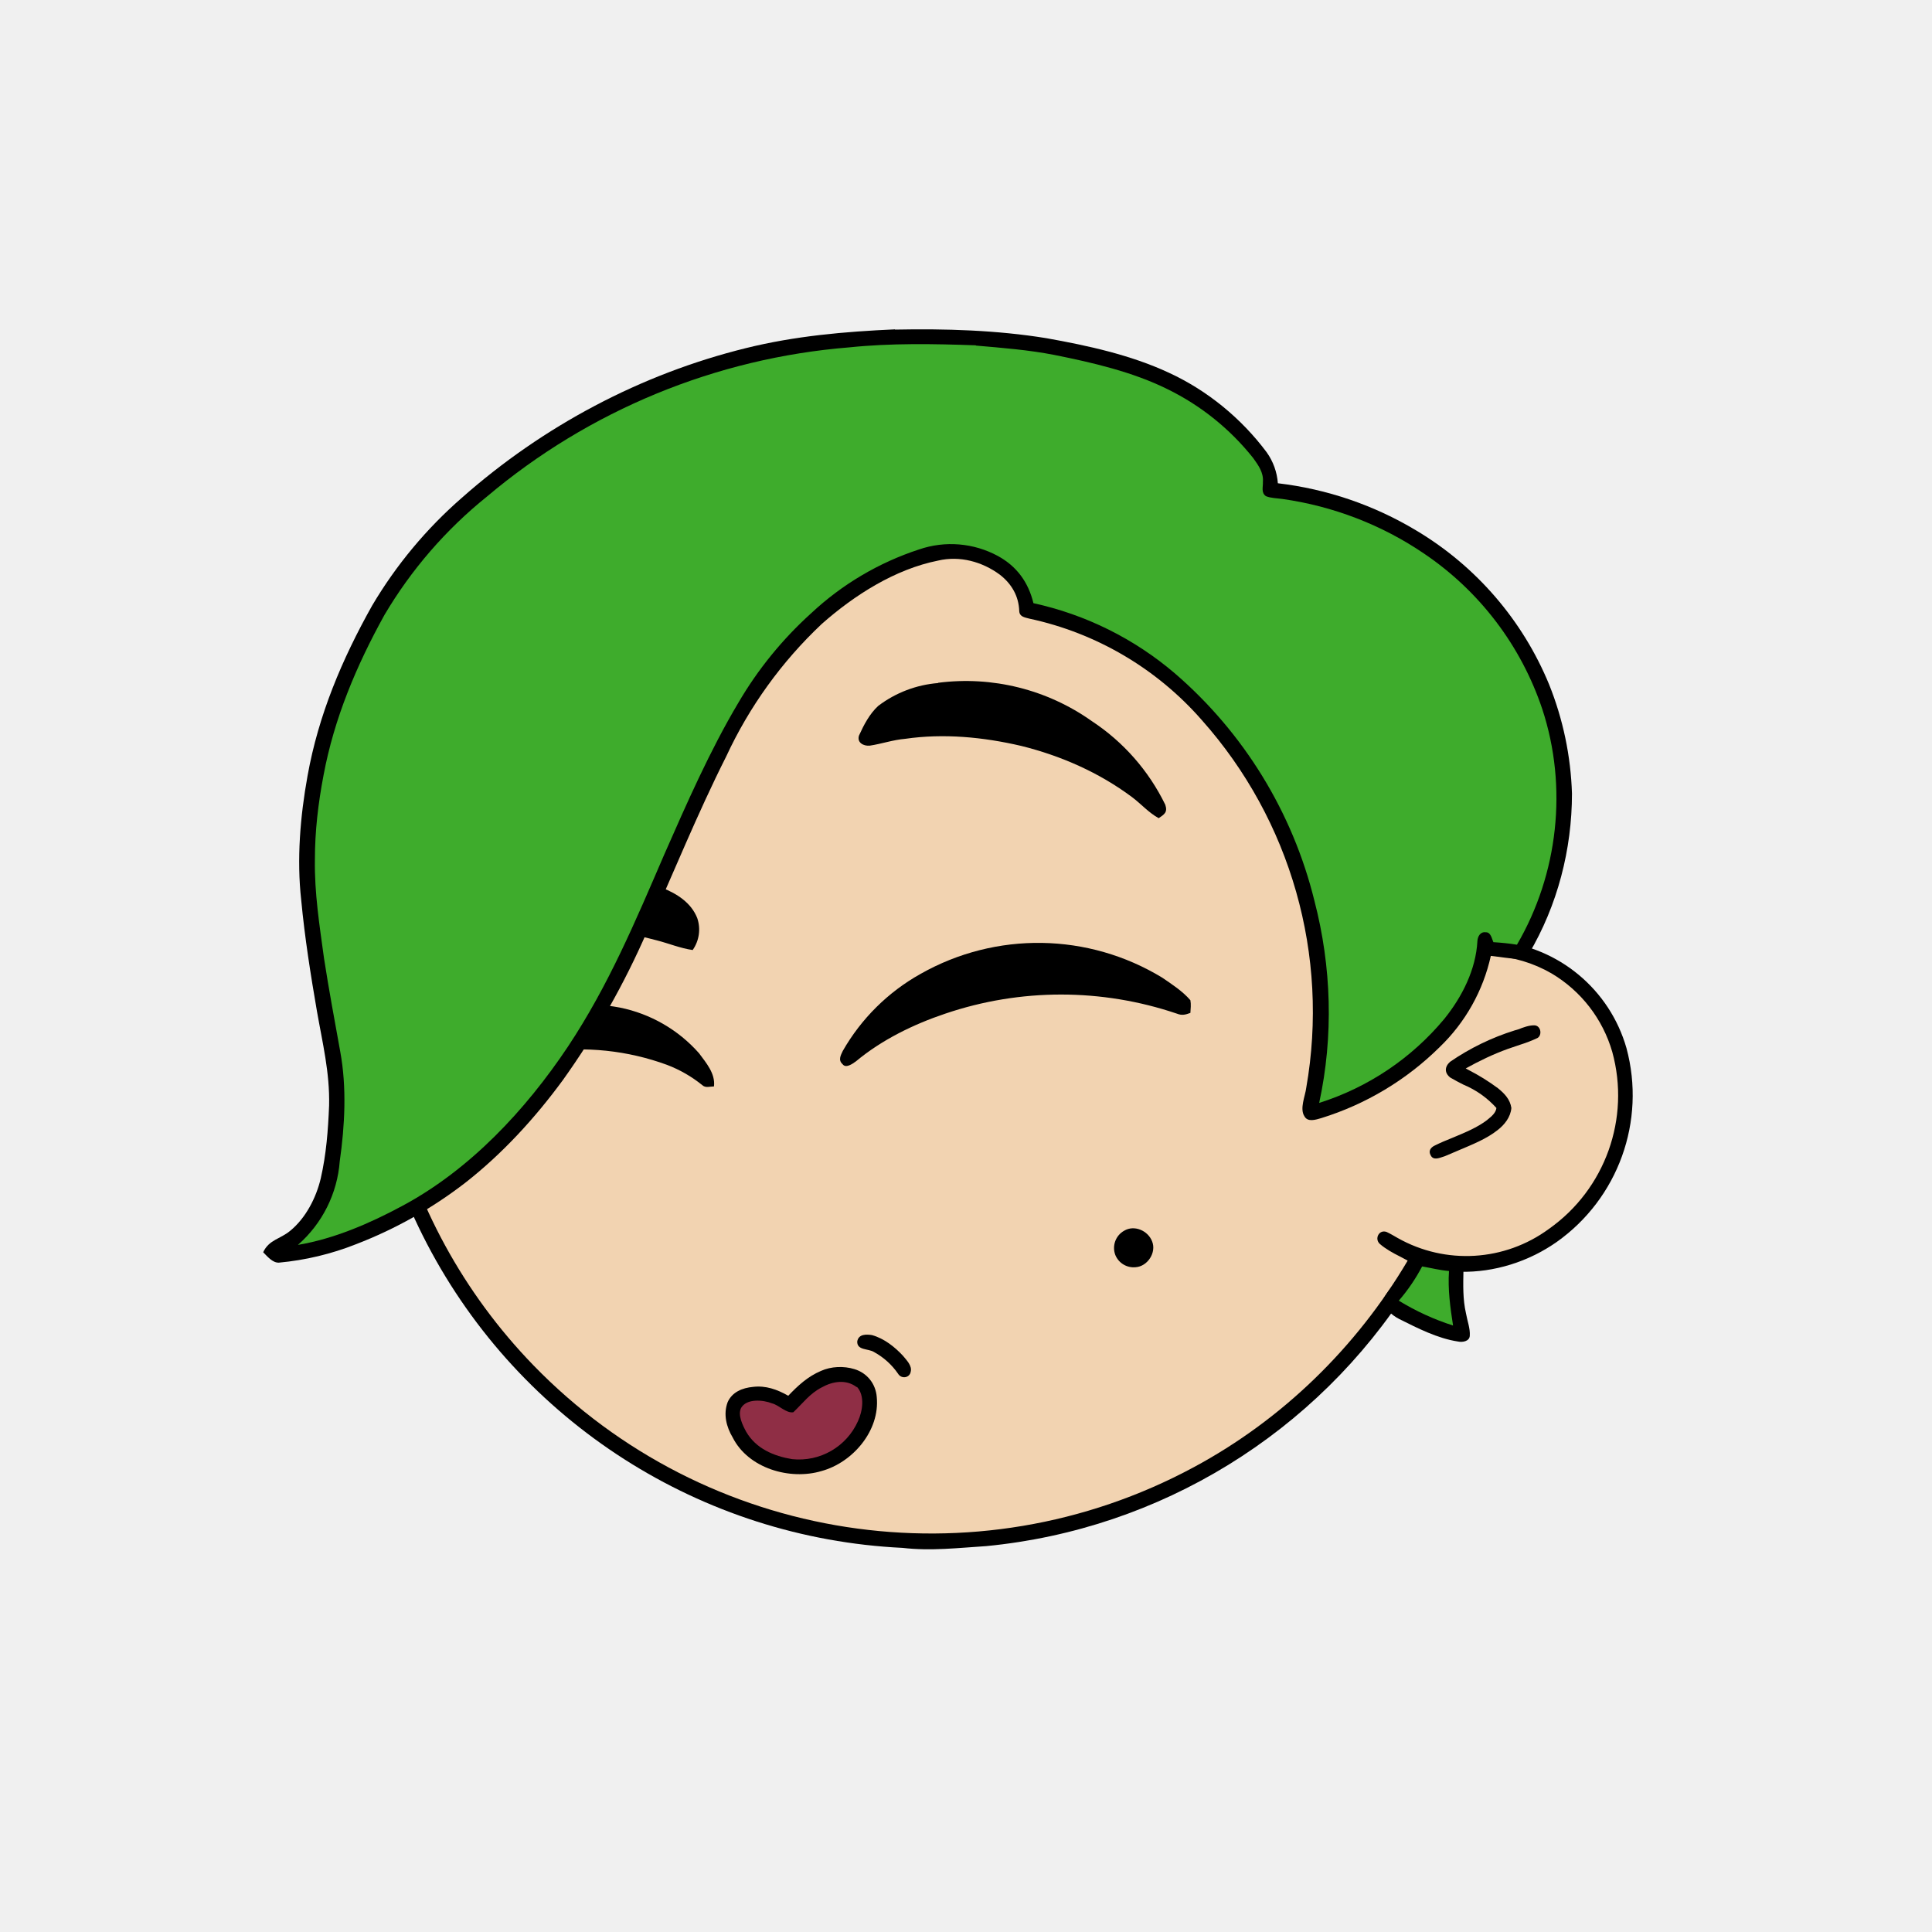
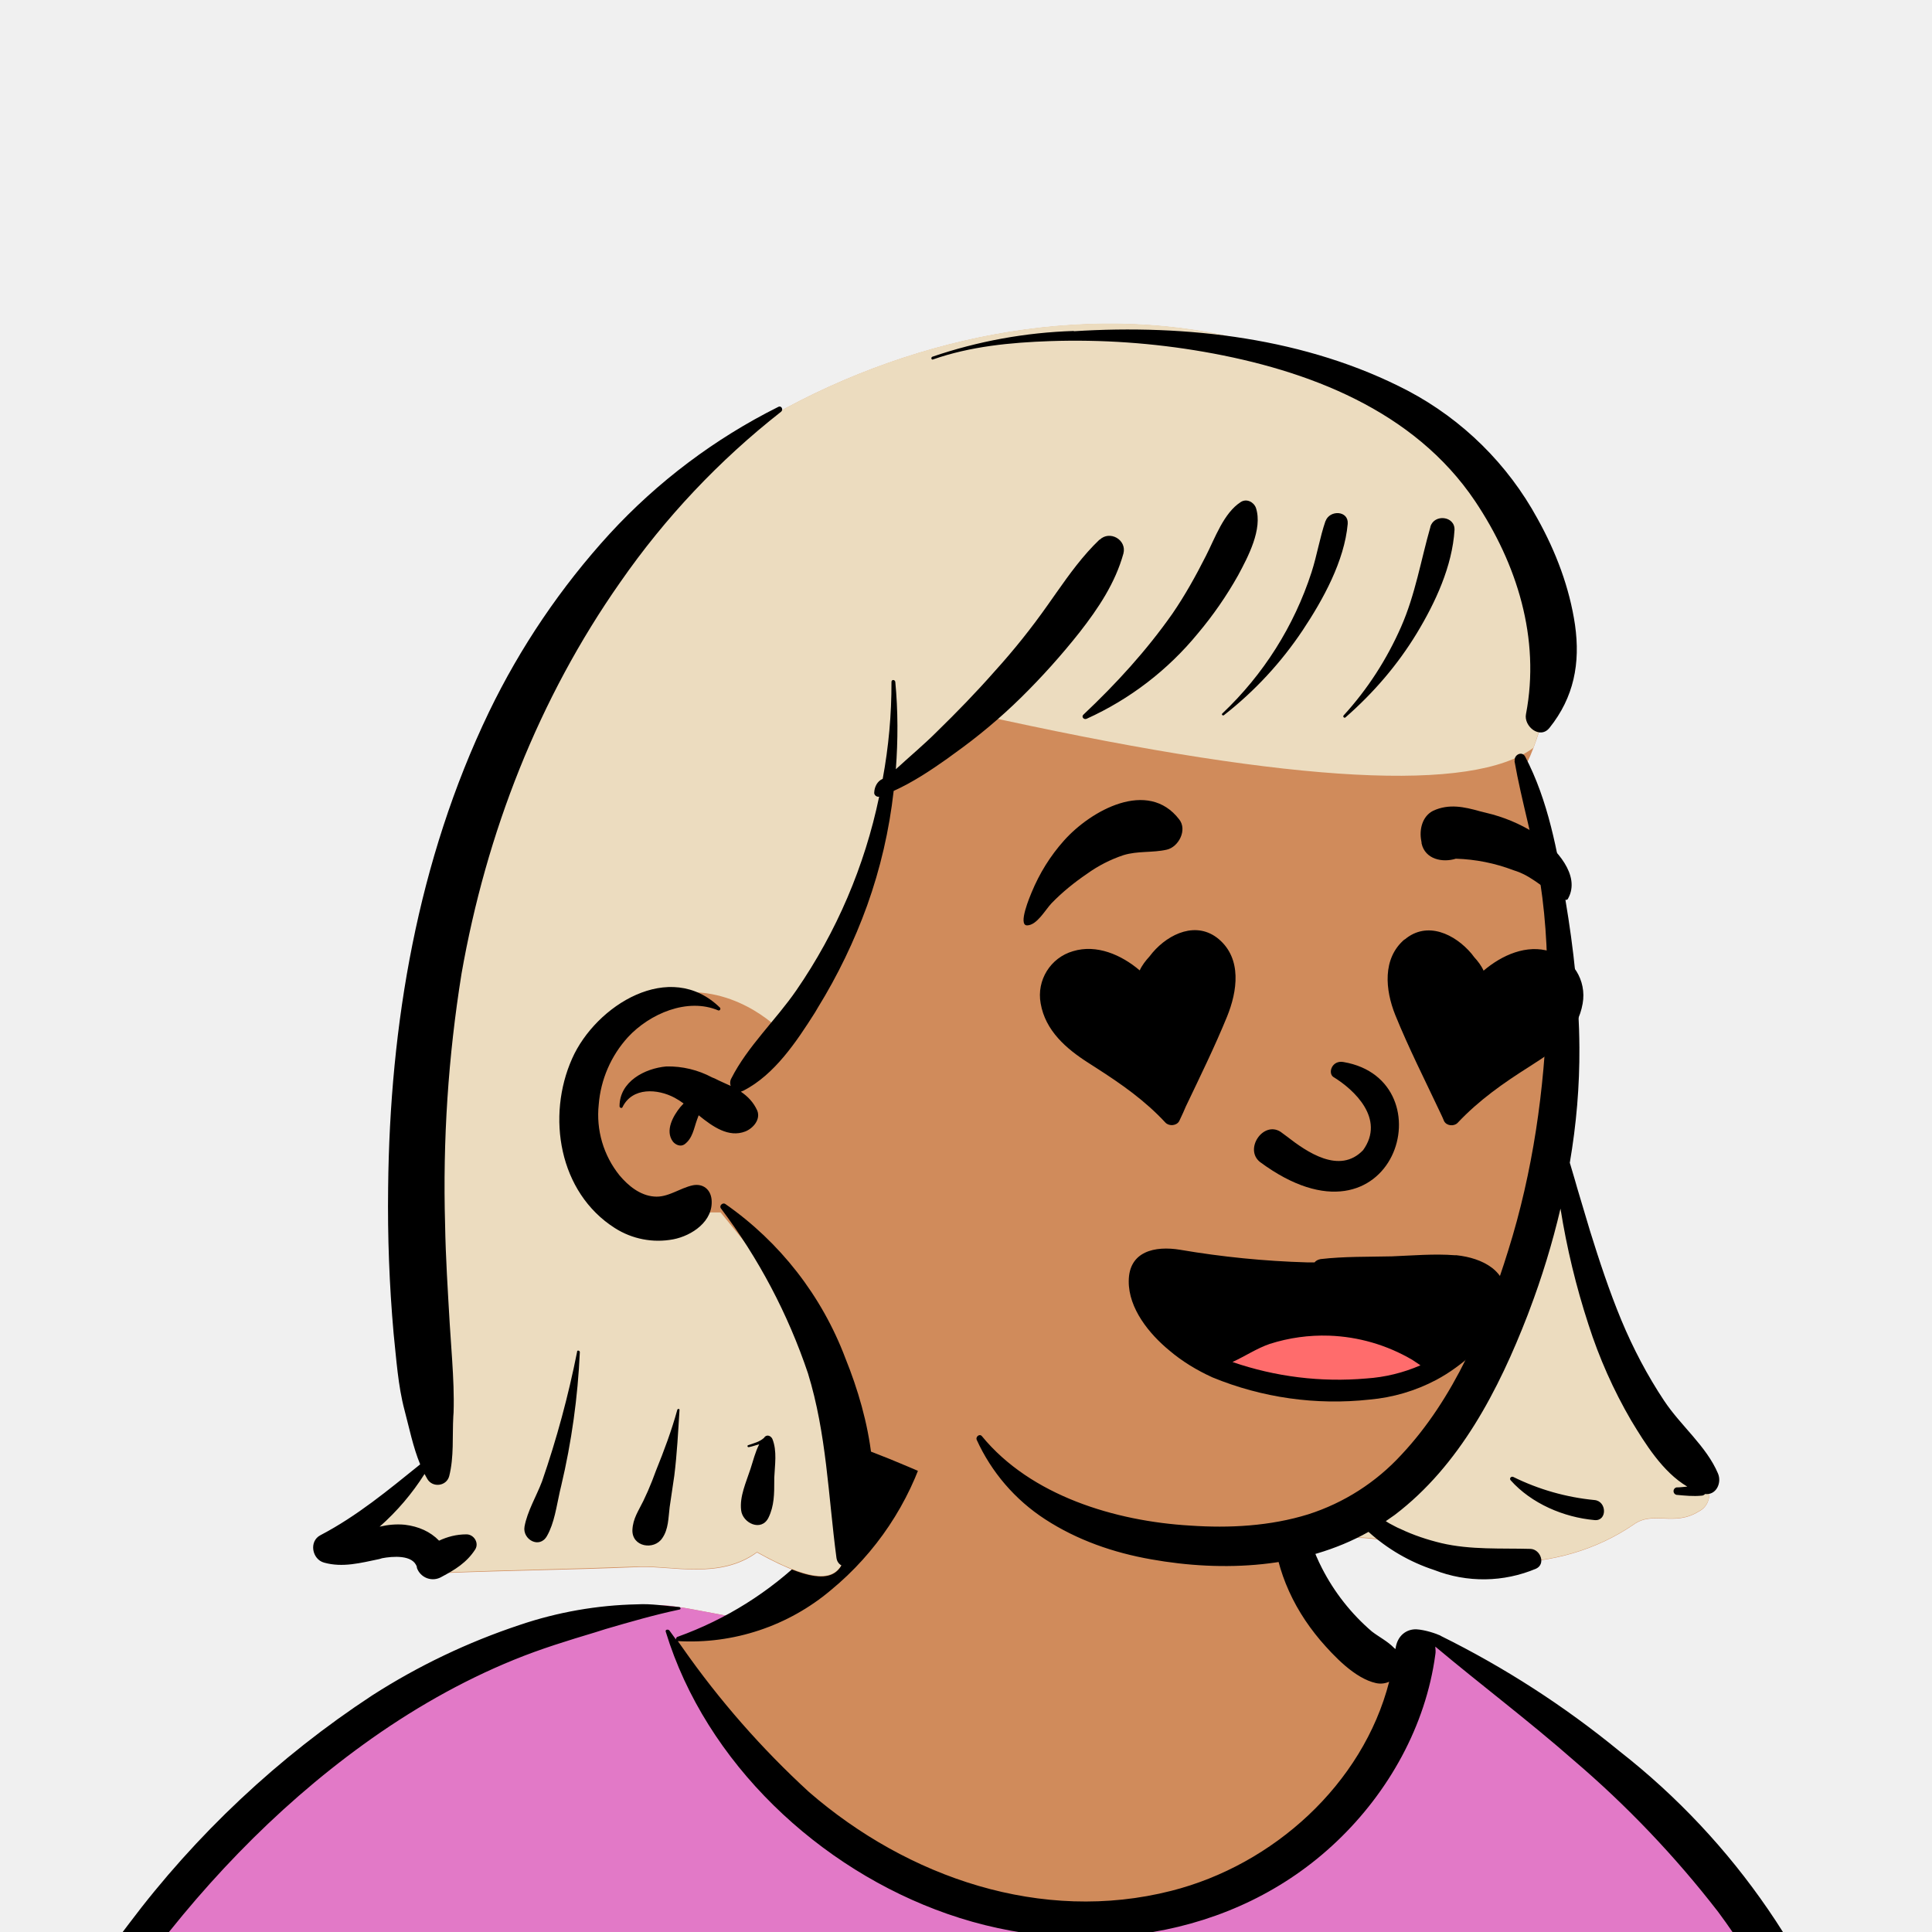
- <svg xmlns="http://www.w3.org/2000/svg" viewBox="0 0 762 762" fill="none" shape-rendering="auto">
+ <svg xmlns="http://www.w3.org/2000/svg" viewBox="0 0 704 704" fill="none" shape-rendering="auto" width="256" height="256">
  <mask id="viewboxMask">
-     <rect width="762" height="762" rx="60.96" ry="60.96" x="0" y="0" fill="#fff" />
+     <rect width="704" height="704" rx="0" ry="0" x="0" y="0" fill="#fff" />
  </mask>
  <g mask="url(#viewboxMask)">
-     <path d="M396 164.8a224.8 224.8 0 0 1 104.8 42.4c6.2 4.9 12.5 9.4 18 15a225.4 225.4 0 0 1 71.8 149 58.5 58.5 0 0 1 50.9 42.2 71 71 0 0 1-27.6 76.5c-11 7.7-24.5 12-38 11.7-5 0-10-1.6-15-1.8-1.9 2.2-3.3 4.9-4.8 7.3A223.3 223.3 0 0 1 389 609.8c-11 .7-21.9 2-33 .7a223.7 223.7 0 0 1-178.8-342.3A223.4 223.4 0 0 1 352 163.5c14.6-1.4 29.4-.3 44 1.3Z" fill="#000" />
-     <path fill-rule="evenodd" clip-rule="evenodd" d="M498.8 213.2A216 216 0 0 0 363 169c-13-.2-26.2 1.6-39 4a218 218 0 0 0-113.6 365.5 218.5 218.5 0 0 0 260.4 40.2c35-18.8 64.2-47.3 84.4-81.5l-3-1.6c-2.8-1.4-5.7-3-8-5-2.2-2-.3-5.8 2.7-4.7 1.5.7 3 1.6 4.4 2.4a55 55 0 0 0 59.6-3.6 64.5 64.5 0 0 0 25-69.8 53.1 53.1 0 0 0-24-31 52.6 52.6 0 0 0-47-2.8c-1.6.8-3.4 1.5-5 1.3-2.5-.2-2.8-4.2-.6-5.2 8-4 16.5-5.6 25.4-6.4a217 217 0 0 0-72-146.4c-4.4-4-8.7-8.1-13.9-11.3Zm107.6 196.2c2-1.2 1.3-5.1-1.4-5-2 0-4.2.8-6.2 1.6l-1.4.4a95.1 95.1 0 0 0-25.5 12.4c-2.2 2-2.2 4.4.1 6.2a92 92 0 0 0 5.2 2.8 36 36 0 0 1 13 9.2c-.2 1.9-2 3.4-3.4 4.5l-.2.2c-3.9 3-8.8 5-13.6 7-2.5 1-4.9 2-7.1 3.1-1.7.8-2.6 2.2-1.6 3.9 1 2 3.2 1.1 5 .5l.6-.2 5.4-2.3c5.4-2.3 11-4.5 15.4-8 2.7-2.1 5.1-5.1 5.4-8.7-.5-3.4-2.7-5.7-5.3-7.8a83 83 0 0 0-11.6-7.2l-1.1-.6c5.4-3 10.8-5.6 16.6-7.7l5-1.7a52 52 0 0 0 6.7-2.6Z" fill="#f2d3b1" />
-     <g transform="translate(-161 -83)">
-       <path d="M619.4 468.6c3.8 2.6 8 5.3 11.1 8.9.3 1.6.1 3.4 0 5-1.9.7-3.3 1.1-5.3.3a142.2 142.2 0 0 0-91.4 0c-12.5 4.2-25 10.3-35.2 18.8-1.4 1-4 2.9-5.3 1.1-1.8-1.6-.7-3.5.1-5.2a80.6 80.6 0 0 1 30.7-30.4 94.1 94.1 0 0 1 95.3 1.5ZM405.5 480.4a56.6 56.6 0 0 1 31.2 18c2.8 3.8 6.5 8 5.9 13.1-1.6 0-3.3.7-4.6-.5a50.8 50.8 0 0 0-13.9-8 99.8 99.8 0 0 0-48.6-5.1 75 75 0 0 0-36 13.7c-1.9 1.2-3.1 2.8-5.6 1.8-1.2-1.9-1-4.5.3-6.2 16-21.8 45-31.8 71.3-26.8Z" fill="#000" />
+     <g fill-rule="evenodd" clip-rule="evenodd">
+       <path d="M705.3 1074a2351.1 2351.1 0 0 1-15.6-101c-1-7.7-2.5-16.4 2.7-22 7.3-8 14-14.8 14.8-26.2.8-10.7-2.8-22.4-5-32.8a809.4 809.4 0 0 0-17.3-64.7c-6.6-21.7-13.9-43.2-21.3-64.6-6.9-20-13.5-40.3-22.5-59.5-17-36.5-46-63.5-81.6-81.6-9-4.5-27-20.5-36.3-24-8.5-3.4-8.5 6.3-16.9 2.6-6.7-2.9-13-6.7-16.7-13.2-4-7-14.3-16.9-15.9-25-3.3-17.4.3-32.2-12-45.3a90 90 0 0 0-41.1-23.8c-33.7-9.3-78.5-2.8-98.8 28.5-9.7 14.9-13 33-26.2 45.1-11.4 10.7-8.8 18-23.6 23.4-.9.3-23.6-4.5-24.4-4.2-16.2-3.5-31.7 6.2-46.5 11.8a325.4 325.4 0 0 0-63 32.3 399.2 399.2 0 0 0-102.3 98.5 482.5 482.5 0 0 0-76.4 161c-1.7 6.4-3.5 13-1.5 19.4 1.7 5.3 5.4 9.2 9.8 12.4 6 4.3 18 7 17.7 15.7-.1 6.6-2.4 13.5-3.5 20-1.3 7.7-2.3 15.5-3.4 23.2-4.8 35.4-8.6 71-10.3 106.6a920 920 0 0 0-.5 106c.1 2.3.8 4.5 2 6.2-1 .4-1.2 2.4.1 2.7l2.7.5a12 12 0 0 0 7 2.4l5.5.2c19.3 4 38.6 7.9 58.1 10.8 23.8 3.5 47.6 6.3 71.5 8.7 49.2 4.8 98 3.2 147.1.6a1877 1877 0 0 1 147.4-2c49.2 1.4 98.4 3.5 147.6 4.4 55 1 110-.5 164.8-5 7.5-.5 12.2-6.5 10.7-14-8.9-44.7-19-89.1-27-134Z" fill="#d08b5b" />
+       <path d="m201 597.5 1.2-.4c14.5-5.7 29.6-14.8 45.4-11.4.5-.2 10.8 1.9 17.9 3.2l-6.7 7L247 598c40.7 67.1 88.8 100.7 144.3 100.7 55.5 0 97.7-33.6 126.4-100.7l4-1c.4 0 1 .2 1.5.4 9.3 3.6 27.4 19.6 36.3 24.1 35.6 18 64.5 45 81.6 81.6 8.7 18.6 15.2 38 21.8 57.5l.7 2c7.4 21.4 14.7 43 21.3 64.6 6.3 20.4 12 41 16.6 61.8l.7 2.9c2.2 10.4 5.8 22 5 32.8a29 29 0 0 1-3 10.7l-80.4 29 38.4 261.3c-35.1 1.5-70.3 2-105.5 1.3-49.2-.9-98.4-3-147.6-4.3-47.7-1.2-95.3-.7-143 1.7l-12 .6a946.3 946.3 0 0 1-139.5-1l-3.1-.3v-38.3l16.3-212.9-83-15.6-81.3-39.5a21.7 21.7 0 0 1-5.6-8.8c-1.9-6-.5-12 1-18l.5-1.3a492.8 492.8 0 0 1 76.4-161A399.3 399.3 0 0 1 138 629.7c19.8-13 40.9-23.9 63-32.3Z" fill="#e279c7" />
+       <path d="M232.2 584.6c5.1-.3 10.3.6 15.4 1 .4.1.6.8 0 .9-9 1.9-18 4.5-26.9 7.1l-3.8 1.2c-10 3-19.8 6-29.6 10-19.4 7.9-37.8 18.5-54.8 30.8C67.2 682.8 20 754.3-9.9 828.3a526 526 0 0 0-24.3 77c-.4 1.6-2 5.4-1 7 .7 1.3 3.6 2.1 5 2.9l4.5 2.3 25.2 12.9 2.3 1.1c38 18.6 78.4 34.4 121 35.5l.4-3.7a342 342 0 0 1 9.9-60c.3-1 1.6-.6 1.7.3 3 23.1 2 46.4 1 69.7-1.8 41-4.3 82.2-6.5 123.3-1.2 20.6-2.6 41-3.9 61.7-1.3 20.5-1.7 41.6-4.7 62-.6 4.6-6 7-10 6.6-4.4-.5-7.9-4.5-8-9 0-11.9 1.5-24 2.4-35.8l2.5-33.8c3.1-41.1 6.8-82.2 10.2-123.3a4771 4771 0 0 1 3.8-43.7C76.4 979.8 34.2 963-6.1 943.5c-.6 13.2-2 26.5-3.4 39.6-3.8 36.8-7.1 73.6-9.6 110.5a2254.2 2254.2 0 0 0-4.2 92.7l-.2 7c0 4.4-.5 8.5-4.3 11.7-3.7 3.3-8.9 3.5-12.6 0-5-4.6-4.2-10.9-4-17.1a1675.6 1675.6 0 0 1 1.8-47.2 1321 1321 0 0 1 10.5-109.5l2-14c3.5-26 7.5-52.7 15.5-77.9-3.1-1.5-6.2-3-9.3-4.7-5.5-2.7-11.2-5.4-16.6-8.4-4.2-2.5-7.9-5.8-9-10.8-1.4-5.5.6-11.5 2-16.9v-.4a502 502 0 0 1 26.6-80 523.2 523.2 0 0 1 67.8-117 353.8 353.8 0 0 1 88.7-83.3 239 239 0 0 1 53.8-25.7 142.6 142.6 0 0 1 42.8-7.5Zm90.1-66c6-6.5 18.1.2 15.2 8.8a108.2 108.2 0 0 1-34.7 52A79.4 79.4 0 0 1 247 598l1.7 2.4a321.1 321.1 0 0 0 46.1 52.6c36 31.2 84.8 48 132 36 37.1-9.4 69.8-38.8 79.4-76.2-1.3.6-3 .9-4.8.5-7.7-1.7-15.3-9.8-20.3-15.6-5.3-6.3-9.5-13-12.6-20.7-5.6-14-7.4-32.1.3-45.7 1-1.7 3-.7 3.3 1l.3 2.5c1.5 12.7 3.3 25 9.3 36.6a76 76 0 0 0 18.2 23.1c2.6 2 5.8 3.6 8.1 6l.5.4c.6-5 4.1-7.3 7.6-7.2 3.3.2 7.3 1.6 8.8 2.3l.1.1a341 341 0 0 1 65.1 42 259 259 0 0 1 88.4 129c7.5 25.3 11.8 51.4 16.3 77.4l2.8 16c4.2 23.9 8.9 48.4 18.4 70.7 2.5 5.7.6 11.1-5.5 13.4A1493 1493 0 0 1 688 953c3.7 16 6 32.5 8.7 48.5 6 34.1 13.2 68 19.4 102 3.2 17.5 6.1 35 9.3 52.3l4.7 25.2 2.4 13.6.1.7c.5 2.4 1 4.9.4 7.3-.8 2.7-2.9 4.6-4.8 6.6-1.6 1.6-3.8 1.6-5.7.7l-.7-.3c-3.4-1.6-6-3.2-7.3-7-.7-2.5-1-5.2-1.5-7.7a3535.6 3535.6 0 0 1-7.8-43.6l-1.6-9.1c-5.2-31.4-10.2-62.9-12.8-94.5-1-14-2.3-28.1-3.5-42.2l-.9-10.5c-1.1-13.3-2.5-27-2.7-40.5l-4.5 1.6L657 964c-5.5 2-12.5 6-18.4 5.2-2.9-.3-5-1.2-6.8-2.9 2 28.8 4.8 57.4 8.5 86a1965.7 1965.7 0 0 0 22 135c.6 3.2 1.4 6.4 1.9 9.6.5 3.7-.5 5.9-2.5 9-1.7 2.4-5 3.7-7.8 2-3.6-2.3-5.5-4.3-6.5-8.4-1-3.7-1.6-7.6-2.3-11.4a1654.2 1654.2 0 0 1-11.4-65.2c-7.8-52-12.7-104.4-15.2-156.8a1388 1388 0 0 1-1.4-77.8c0-13.3.5-26.6 1.4-39.9 1-13.4 3-26.5 4.8-39.8 0-.5.7-.5.7 0 .8 14.9 2.1 29.8 2.8 44.7.6 14.3.9 28.5 1.4 42.8.6 18.7 1.5 37.5 2.7 56.2a9.6 9.6 0 0 1 8.5-3.1c4.7-1 9.7-3.4 14.1-5l16.8-5.5 26.4-8.7a679 679 0 0 1-18-80.8l-2-12.3c-4-24.2-8.5-48.5-15.8-72a229.8 229.8 0 0 0-34.8-68.2 370.2 370.2 0 0 0-52.7-55.3C557 627 539.7 614 523 600c.1.9.2 2 0 3-3.5 25.9-17 50-35.8 67.9-37.7 36-93.6 43.4-142 26.5-46.7-16.3-88-55-102.6-102.8-.3-.8.8-1 1.3-.5l2.4 3.3c0-.4.2-.9.7-1a129 129 0 0 0 46.6-29.2 100.2 100.2 0 0 0 21.3-33.3l.4-1c1.7-5 3.2-10.2 7-14.2Z" fill="#000" />
    </g>
-     <g transform="translate(-161 -83)">
-       <path d="M531 352.3a85.8 85.8 0 0 1 60.6 15.1 82.9 82.9 0 0 1 29 33c1 3-.4 3.8-2.6 5.3-4-2.2-6.9-5.6-10.5-8.3-13-9.7-28-16.3-43.7-20.2-15-3.5-30.6-5-45.8-2.8-4.8.4-9.3 2-14 2.7-2.4.2-5.1-1.2-4.2-4 1.9-4.2 4.2-8.6 7.6-11.7a45 45 0 0 1 23.6-9ZM383 428.8c13.4-.8 26.3-.6 39 4.3 5.9 2.3 11.6 5.9 14 12a14 14 0 0 1-1.8 12.6c-4.9-.7-9.4-2.6-14.1-3.8a203 203 0 0 0-71-6c-5 .4-10 2-14.8 1.8-1.8-.5-1.2-2.2-1-3.5.9-2.5 3.6-3.9 5.8-5.1a119.2 119.2 0 0 1 43.9-12.3Z" fill="#000" />
+     <g transform="matrix(.99789 0 0 1 156 62)">
+       <g fill-rule="evenodd" clip-rule="evenodd">
+         <path d="M431.6 424.8c-4-5.8-13.5-48.4-19.6-55 .5-25 7.4-112-12.4-151.2 4.2-4.2 15.3-40.5 12.4-54.3 9.4-28.8-50.7-74.5-73.5-86.8C232.2 20.5 78.3 83.4 30 188.9 1 252.5.4 323.6-2.8 392c-.4 14.7-1.8 29.5-1.8 44 2.1 13 12.3 26 4.6 36.7-8.5 5.9-25.8 20.3-18 28.4 4.4 3.8 11.6 1.6 16.5 5.2 2.5 1.4 4 4.4 7 4.9 26.5-1 45.2-1.1 71.8-2.2 11.7-.4 29.4 4.6 42.8-5.3 46.8 26 27.2-11.7 36.7-38.5 28.7 9.7 86 40.7 116.7 41.7 25 3.1 48.3-11.4 72.8-8 30.4 11.2 66.1 13.7 94-5.4 7-5 14.7.8 23.5-4.6 17-8.2-23.6-55-32.2-64Z" fill="#d08b5b" />
+         <path d="M30 189C78.3 83.3 232.2 20.4 338.5 77.4c22.8 12.3 82.9 58 73.5 86.8 2.2 10.4-3.7 33.7-8.4 46.3-22.2 16.4-86.8 13-194-10.2l-4.1-.9-36.7 21.7-15 56.5c-10 10-18.2 22.2-24.5 36.6 0 0-15-16.6-37.5-14.5A95.6 95.6 0 0 0 59.5 320c-6.7 7.2-6.8 23.3-.4 48.3l.4 1.5 32.3 10h15l41 50.2 6 51.7c-1.3 22.6 3.8 42.7-33.7 21.8-13.4 9.9-31.1 5-42.8 5.3-26.6 1-45.3 1.2-71.9 2.2-2.9-.5-4.4-3.5-7-5-4.8-3.5-12-1.3-16.5-5-7.7-8.2 9.6-22.6 18.1-28.5 7.7-10.7-2.5-23.8-4.6-36.6 0-14.6 1.4-29.4 1.8-44l.3-6.2C.5 319.3 1.9 250.6 30 189Zm373 204.5 9.4-35.4-.2 5.3-.2 6.5c6.1 6.5 15.7 49 19.6 55l.9.9c10.1 10.9 47.8 55 31.3 63-8.8 5.4-16.5-.4-23.5 4.6-27.9 19.1-63.6 16.6-94 5.3-3.6-.5-7.1-.6-10.6-.4l-1.5-4.6 33.3-28.6 35.6-71.6Z" fill="#ecdcbf" />
+         <path d="M396.8 215.3c-.4-2.2 2.6-3.8 3.8-1.6 8.4 16 11.8 34.5 14.7 52.2 3 17.8 5 35.7 5.1 53.8.1 14-1.1 28-3.5 42l.3 1 1.6 5.4.8 2.8 4.7 15.7c3.4 10.9 7 21.8 11.4 32.4 4.3 10.3 9.5 20.2 15.7 29.5 6 9 15.4 16.5 19.6 26.4 1.5 3.5-.7 8-4.7 7.5-.3.3-.7.6-1.3.6-3 .3-6 0-9.2-.3a1.4 1.4 0 0 1 0-2.7c1.4 0 2.7-.2 4-.3-9-5.3-15.4-15.7-20.5-24.1a176 176 0 0 1-15.6-35 274.8 274.8 0 0 1-10.2-42.2 294 294 0 0 1-11.4 37.2l-.6 1.6C390.9 444.5 376.7 472 353 490l-3.3 2.3 1.3.8c1.4.7 2.7 1.5 4 2 4.8 2.3 10 4 15 5.2 10.7 2.5 21.8 1.8 32.6 2.1 3.6.2 5.6 5.5 2 7.2a49.4 49.4 0 0 1-37.2.5 66.7 66.7 0 0 1-24-13.9c-23.7 13.3-53.1 14.7-79.4 10-13.7-2.4-27-7-38.7-14.6a68.2 68.2 0 0 1-25-29c-.4-1 1-2.3 1.9-1.3 17.9 21.8 48.8 31 76 32.6 14.4 1 29.3.2 43.2-4.1a78.8 78.8 0 0 0 34-21.7c19.2-20.4 30.8-48 39-74.4 9-28.6 13.3-58.7 14.2-88.7.4-15.2-.2-30.5-2.5-45.5-2.4-15-6.8-29.4-9.4-44.2Zm-269-129c1.2-.7 2.1 1 1 1.8a286.7 286.7 0 0 0-58.6 62c-29.9 42.5-49 91.6-58 142.7a486.9 486.9 0 0 0-6 91.4c.2 12 1 24.2 1.7 36.3l.9 13.4c.4 6.3.7 12.5.5 18.8l-.1 1.4c-.4 7.3.3 14.7-1.5 21.8-1 3.7-6.1 4.3-8 1l-1-1.8a89.3 89.3 0 0 1-16.4 19.2c3-.7 6-1 9.2-.7 5 .6 9.3 2.5 12.5 5.8 3-1.4 6.3-2.3 10-2.3 2.7 0 4.7 3.1 3.2 5.5-3.1 4.8-7.4 7.4-12.3 10a6.2 6.2 0 0 1-9-3.3v-.3c-1.4-4.6-9-3.9-12.7-3.2l-1 .3c-6.8 1.4-13.4 3.2-20.2 1.3-4.4-1.2-5.6-7.8-1.3-10 13.4-7 24.7-16.4 36.4-25.8-2.6-6.3-4-13.3-5.7-19.7-2.4-9-3-18.7-4-28a522 522 0 0 1-2-53c.6-59.6 10.8-119.4 36.8-173.4a270.8 270.8 0 0 1 44.1-65 212.9 212.9 0 0 1 61.5-46.2Zm-20.9 292c-.7-1 .7-2.2 1.6-1.6a120.3 120.3 0 0 1 43.9 56.3c9 22.2 14.6 49.4 5.7 72.6-1.4 3.7-8.3 5-9 0-3-22.6-3.6-45.2-10.4-67.2a211.8 211.8 0 0 0-31.8-60.1ZM91 451.7c.1-.4.8-.4.8 0-.5 8-.9 16-1.9 24l-1.7 11.5c-.5 4-.4 8-2.7 11.3-3 4.5-11.1 3.2-10.9-3 .2-4.2 2.2-6.9 4-10.6a102 102 0 0 0 3.2-7.3l1.4-3.7c3-7.4 5.7-14.6 7.8-22.2Zm-36.6-21.2c0-.6 1-.4 1 .2a261.5 261.5 0 0 1-6.8 48.7l-.5 2.1c-1.2 5.3-2 11.5-4.7 16.2-2.7 4.8-9 1.3-8.2-3.4 1-5.6 4.4-11.2 6.4-16.5a357 357 0 0 0 12.8-47.2Zm68.3 31.4.2-.3c1-1 2.3-.3 2.8.7 1.8 4.4.9 9.6.7 14.2v1c0 4.8 0 9.2-2.1 13.5-2.6 5.3-9.5 2-10-2.7-.6-5 1.8-10.1 3.4-15 1-3 1.7-6.1 3.2-9-1.3.3-2.5.8-3.7 1-.6.2-.8-.6-.3-.7 2-.7 4.2-1.2 5.8-2.7Zm272.6 15.5c-.6-.7.2-1.6 1-1.2a85.7 85.7 0 0 0 29.6 8.4c4.6.4 4.7 7.8 0 7.3-11.2-1-23-6-30.6-14.5ZM52.6 323.7c8.6-19.3 35.7-36.4 54-18.5.3.4 0 1.1-.6 1-11.3-4.8-25.1 1.2-33 9.7a41.3 41.3 0 0 0-10.7 24.6 35.1 35.1 0 0 0 7.6 25.8c3.2 3.8 7.5 7.3 12.6 7.7 5 .5 9.4-3.1 14.2-4.1 3.7-.7 6.4 1.5 6.8 5.1.8 8-7.2 13.3-14 14.6a29.5 29.5 0 0 1-21.3-4.1c-20.5-13-25-40.8-15.6-61.8Zm192.6-189c3.7-3.6 10 0 8.7 5-3 10.8-9.2 20-16 28.7a258.7 258.7 0 0 1-21.4 23.8 201.8 201.8 0 0 1-24.4 20.4l-2.6 1.9c-6.1 4.3-12.6 8.6-19.5 11.7a184.5 184.5 0 0 1-9.7 41.8 201 201 0 0 1-18 37.2l-1 1.7c-6.8 10.7-14.8 22.7-26.1 28.5l-1 .4c2.5 1.7 4.6 3.8 6 6.9 1.3 3.3-1.6 6.5-4.4 7.6-6 2.3-11.7-1.6-17-5.9l-.6 1.6c-1.2 3.3-1.6 6.8-4.6 9-1.5 1-3.3.1-4.2-1-3-4 .1-9.4 2.7-12.6l1.2-1.3A27 27 0 0 0 90 338c-6.2-3.3-15.4-3.9-19 3.4-.2.6-1.1.3-1.1-.3 0-9 9.2-13.8 17.1-14.5a34 34 0 0 1 16.7 4l1 .4c1.9 1 3.9 1.8 5.8 2.7-.3-.8-.3-1.8.2-2.7 6-11.8 16.3-21.3 23.8-32.2a193.8 193.8 0 0 0 30.2-70.5c-.9.2-1.9-.6-1.8-1.5.1-2.2 1.2-4.2 3.1-5a190 190 0 0 0 3.2-35.3c0-1 1.3-.9 1.4 0 1 10.5 1 21.2.2 31.8 5-4.6 10.3-9 15-13.7 7.3-7.1 14.4-14.4 21.1-22 7-7.7 13.4-15.7 19.4-24.2l3.1-4.4c4.8-6.8 9.7-13.6 15.8-19.4Zm-9.4-76c41.1-2.6 85 2.4 122 21.7a115 115 0 0 1 47.3 46.6c6.7 12 11.7 25.1 13.7 38.7 2 14-.4 26.4-9.3 37.5-3.5 4.4-9.5-.6-8.6-5 5.3-27.6-3.3-54.8-18.6-77.6-22.3-33.1-61.1-47.8-99-54.4a273.8 273.8 0 0 0-56.2-3.9c-14.4.5-29.1 1.9-42.8 6.7-.5.2-.8-.7-.2-1a177 177 0 0 1 51.7-9.4Zm61 62.2c2.1-1.3 4.7 0 5.5 2.2 2.5 7.7-2.9 17.8-6.5 24.5a137 137 0 0 1-14.7 21.2 112.2 112.2 0 0 1-40.6 31.1c-1 .5-2.1-.7-1.2-1.5 12-11.3 23-23.3 32.5-36.8 4.6-6.7 8.5-13.7 12.2-21 3.3-6.4 6.5-15.7 12.8-19.7Zm69.2 9c1.4-4.7 9-3.9 8.8 1.2-.8 13.2-7 26.5-13.8 37.7-7 11.5-15.8 21.7-26 30.6-.4.4-1.1-.2-.7-.7 8.8-9.6 15.8-20.5 21-32.3 5.2-11.8 7.2-24.2 10.7-36.4Zm-38.3-2c1.5-4.2 8.5-3.9 8.1 1-1.2 13.5-9 27.6-16.4 38.7a132.6 132.6 0 0 1-28.8 31c-.4.3-1-.2-.6-.6a123 123 0 0 0 32.6-51.5c2-6.2 3-12.6 5.1-18.7Z" fill="#000" />
+       </g>
    </g>
-     <g transform="translate(-161 -83)">
-       <path d="M505 609.6c4.7 1.3 9 4.7 12.2 8.2 1.4 1.7 3.6 3.9 3 6.2-.4 2.5-3.7 3-5 .8a27.5 27.5 0 0 0-9.4-8.5c-2.3-1.5-6.8-.6-6.7-4.2.5-3 3.6-2.9 6-2.5ZM498 623c5 1.5 8.4 5.8 8.8 11 1.3 13.2-9.4 25.8-21.8 29.2-12.4 3.7-28.8-1-35-13.2-2.5-4.2-3.8-9.2-2-14 1.8-4 5.8-5.6 10-6 5-.6 9.5 1 13.9 3.5 3.8-4 7.7-7.6 12.9-9.8 4-1.8 9-2 13.2-.7Z" fill="#000" />
-       <path d="M499 630c3.2 3.5 2.2 9.6.4 13.5a25.5 25.5 0 0 1-26 15c-7.2-1.2-14.2-4.1-18.1-10.8-1.4-2.6-3.4-6.6-2-9.4 2.2-3.8 8.7-3.2 12.2-1.8 2.8.7 5.6 4 8.4 3.5 3.7-3.5 6.5-7.4 11.2-9.8 4.3-2.4 9.6-3.3 13.8-.1Z" fill="#8F2E45" />
+     <g transform="translate(315 248)">
+       <g fill-rule="evenodd" clip-rule="evenodd">
+         <path d="M127.8 246.7s14.2 11 40.6 11c26.4 0 41.7-9.9 41.7-9.9s-23.1-14-41.7-15.2c-18.6-1.1-40.6 14-40.6 14Z" fill="#FF6C6C" />
+         <path d="M96.3 218.9c0-11 9.6-13 18.7-11.5a332 332 0 0 0 46.3 4.6h2.7c.5-.6 1.2-1 2.2-1.2 8.6-1 17.4-.8 26-1 7.6-.3 15.4-1 23-.4h.6c9.2 1 19 5.6 17.9 16.5-1 10-10.7 19-18.3 24.5a60 60 0 0 1-7 4.4A64 64 0 0 1 184 262a117 117 0 0 1-57.2-8.1c-5.7-2.6-11-5.8-15.7-9.8-7.3-6-14.9-15.3-14.8-25.3Zm73 19.8a64 64 0 0 0-21.6 3c-4.7 1.6-9 4.5-13.6 6.6a118 118 0 0 0 48.8 6 59 59 0 0 0 19.7-4.8l-3-2a64.3 64.3 0 0 0-30.3-8.8Zm1.5-94.3c-2-1.5-.4-6.2 3.8-5.4 38.4 6.6 18.5 72.7-30.5 36.4-5.8-4.7 1.2-15 7.5-11l2.3 1.7c7.2 5.6 19.2 14 27.8 5 8.2-11.4-3.3-22.1-10.9-26.7Zm26-50c8.2-7 18.4-2 24.4 5.1l1 1.3c1.3 1.4 2.6 3.1 3.4 4.9 6.7-5.7 15.7-9.7 24.3-7a16.7 16.7 0 0 1 11.8 19c-1.7 9.8-9 16.4-17 21.4l-2.3 1.5c-9.5 6-18.4 12.2-26.3 20.6-1.3 1.3-4 1.1-4.9-.7l-.6-1.4-.7-1.5c-5.6-11.9-11.6-23.7-16.5-35.8-3.6-9-4.8-20.5 3.4-27.5ZM105 99.1c6-7 16.1-11.6 24.1-4.9 8.5 7.2 6.8 19 3 28.3-4.5 11-9.8 21.8-15 32.7l-1 2.3-1.4 3c-.9 1.7-3.6 2-5 .6-7.5-8.1-16.1-14.1-25.3-20l-2.8-1.8c-8-5.1-15.7-11.7-17.4-21.7a16.7 16.7 0 0 1 11.8-19c8.6-2.6 17.6 1.3 24.3 7 .8-1.8 2.2-3.6 3.5-5l1.2-1.5Zm9.7-48.5c3 3.8-.2 10-4.5 11-5.2 1.2-10.6.4-15.8 2a49.5 49.5 0 0 0-13.3 6.8c-4.7 3.2-9 6.7-12.9 10.7-2.3 2.4-5.3 8-8.9 8.1-3.6.1 1.2-11 1.6-12 2.9-7 6.8-13.3 11.8-18.9 9.8-11 30.6-22.6 42-7.7Zm109.5-3 2.4.6a58 58 0 0 1 17.7 7.4l.4.3.7.5c6.5 4.8 15.7 14.5 11 23-.2.6-1 .6-1.5.4-6.1-2.7-10.7-8-17.2-10.3l-1.2-.4a64.3 64.3 0 0 0-21-4.2c-4.8 1.5-11.2.3-12.5-5.6v-.3l-.1-.6c-.8-4 .3-9 4.4-11 5.7-2.6 11.2-1.4 16.9.2Z" fill="#000" />
+       </g>
    </g>
-     <g transform="translate(-161 -83)">
-       <path d="M604.4 568.4c4-2.4 9.4 0 11 4.2 1.8 4.4-1.8 9.9-6.5 10.2a7.8 7.8 0 0 1-8-4.8 7.8 7.8 0 0 1 3.5-9.6Z" fill="#000" />
-     </g>
-     <g transform="translate(-161 -83)" />
-     <g transform="translate(-161 -83)">
-       <path d="M514 213c19.8-.4 40.2.2 59.8 3.4C590 219.3 607 223 622 230c15.2 7 28.6 18 38.6 31.4a24 24 0 0 1 4.4 12.2 137 137 0 0 1 54.7 18.7A127 127 0 0 1 772 353a126 126 0 0 1 9 43c0 22-5.7 44.1-17 63.2a4 4 0 0 1-4 2c-3.7-.1-7.3-.8-11-1.2a71.2 71.2 0 0 1-20.2 36 114.5 114.5 0 0 1-46.7 28c-2.1.6-5.3 1.7-6.6-.7-2-3 .3-8 .7-11.3A173 173 0 0 0 635 367a125.2 125.2 0 0 0-68-40c-1.8-.5-3.9-.7-4-3-.2-5.9-3-10.7-7.6-14.3-7-5.2-15.9-7.6-24.4-5.6-17 3.4-33 13.6-45.9 25a170 170 0 0 0-37.7 52.3c-11.3 22.4-20.8 46-31.1 68.8A321.2 321.2 0 0 1 383 509c-11 15-23.8 29-38.5 40.5a170.8 170.8 0 0 1-43 24.2A110 110 0 0 1 271 581c-2.5.1-4.6-2.5-6.2-4.1 2.3-5 6.8-5.2 10.7-8.5 6.1-5 10.2-13 12-20.6 2.2-9.6 2.9-19 3.3-28.8.3-13-2.6-24.6-4.8-37.2-2.5-14.5-4.8-29-6.2-43.8-1.8-16.1-.4-33 2.5-49 4.3-24 13.6-46 25.5-67.2a173.5 173.5 0 0 1 35.4-42.5c32-28.3 70.6-48.8 112-59 19.4-4.8 38.8-6.5 58.8-7.4ZM719 576c2.9-.5 6 1.7 9 2 2.8.6 6 .3 8.8 1.1 1.6 1 1.2 3.2 1.4 4.9-.1 5.8-.3 11.3 1 17 .5 2.9 1.7 6 1.5 8.8-.1 2.3-3 2.7-4.7 2.3-8-1.2-16-5.3-23.2-8.9-2.7-1.4-7-4.7-6-8.2 2.1-4 5.9-7 7.9-11.3 1.4-2.4 2.2-5.9 4.4-7.7Z" fill="#000" />
-       <path d="M545.9 219.3c10.4.9 20.8 1.7 31 3.7 15 3 30.9 6.7 44.6 13.5a98.5 98.5 0 0 1 33.8 27.2c2 2.8 4.1 5.7 3.8 9.3.1 2.1-.8 4.3 1.2 5.7 2 .8 4.4.8 6.5 1.1 19.9 2.8 39.2 10.2 55.8 21.5a119.9 119.9 0 0 1 46.7 61.4c10.1 30.7 6.3 65-10 92.9-3-.5-6.2-.8-9.3-1-.6-1.3-1-4-3-3.9-2.1-.3-3.2 1.6-3.3 3.5-.6 11.2-6 21.9-13 30.6a105.6 105.6 0 0 1-49.4 33.2c5.7-26.3 4.9-53.7-1.9-79.8a173 173 0 0 0-55-89.6 127.9 127.9 0 0 0-55.8-27.7c-2-8.2-6.5-14.5-14-18.6a38.8 38.8 0 0 0-31.1-2.6 114.3 114.3 0 0 0-42.6 25.2 148.5 148.5 0 0 0-28.7 35.3C441 379 431.8 400 423 420c-11.4 26.4-22 51.7-38 75.8-16.7 25-38.6 48.5-65.3 62.8-12.8 6.9-26.9 13-41.2 15.4a48.7 48.7 0 0 0 16.5-33c2-14 2.8-29.1.2-43.2-2.2-12.2-4.5-24.5-6.4-36.8-1.8-13.2-3.8-25.7-3.6-39 0-11.2 1.3-22.2 3.4-33.2 4.2-22.5 13-43.3 24-63.2a172.5 172.5 0 0 1 40.4-46.7A253.1 253.1 0 0 1 496 220c16.4-1.7 33.4-1.4 49.9-.8ZM721.9 582.5c3.5.6 7 1.5 10.6 1.8-.5 7.3.5 14.4 1.6 21.5a98 98 0 0 1-21.4-9.8 72 72 0 0 0 9.2-13.5Z" fill="#3eac2c" />
-     </g>
-     <g transform="translate(-161 -83)" />
+     <g transform="translate(279 400)" />
+     <g transform="translate(179 343)" />
+     <g transform="translate(203 303)" />
  </g>
</svg>
